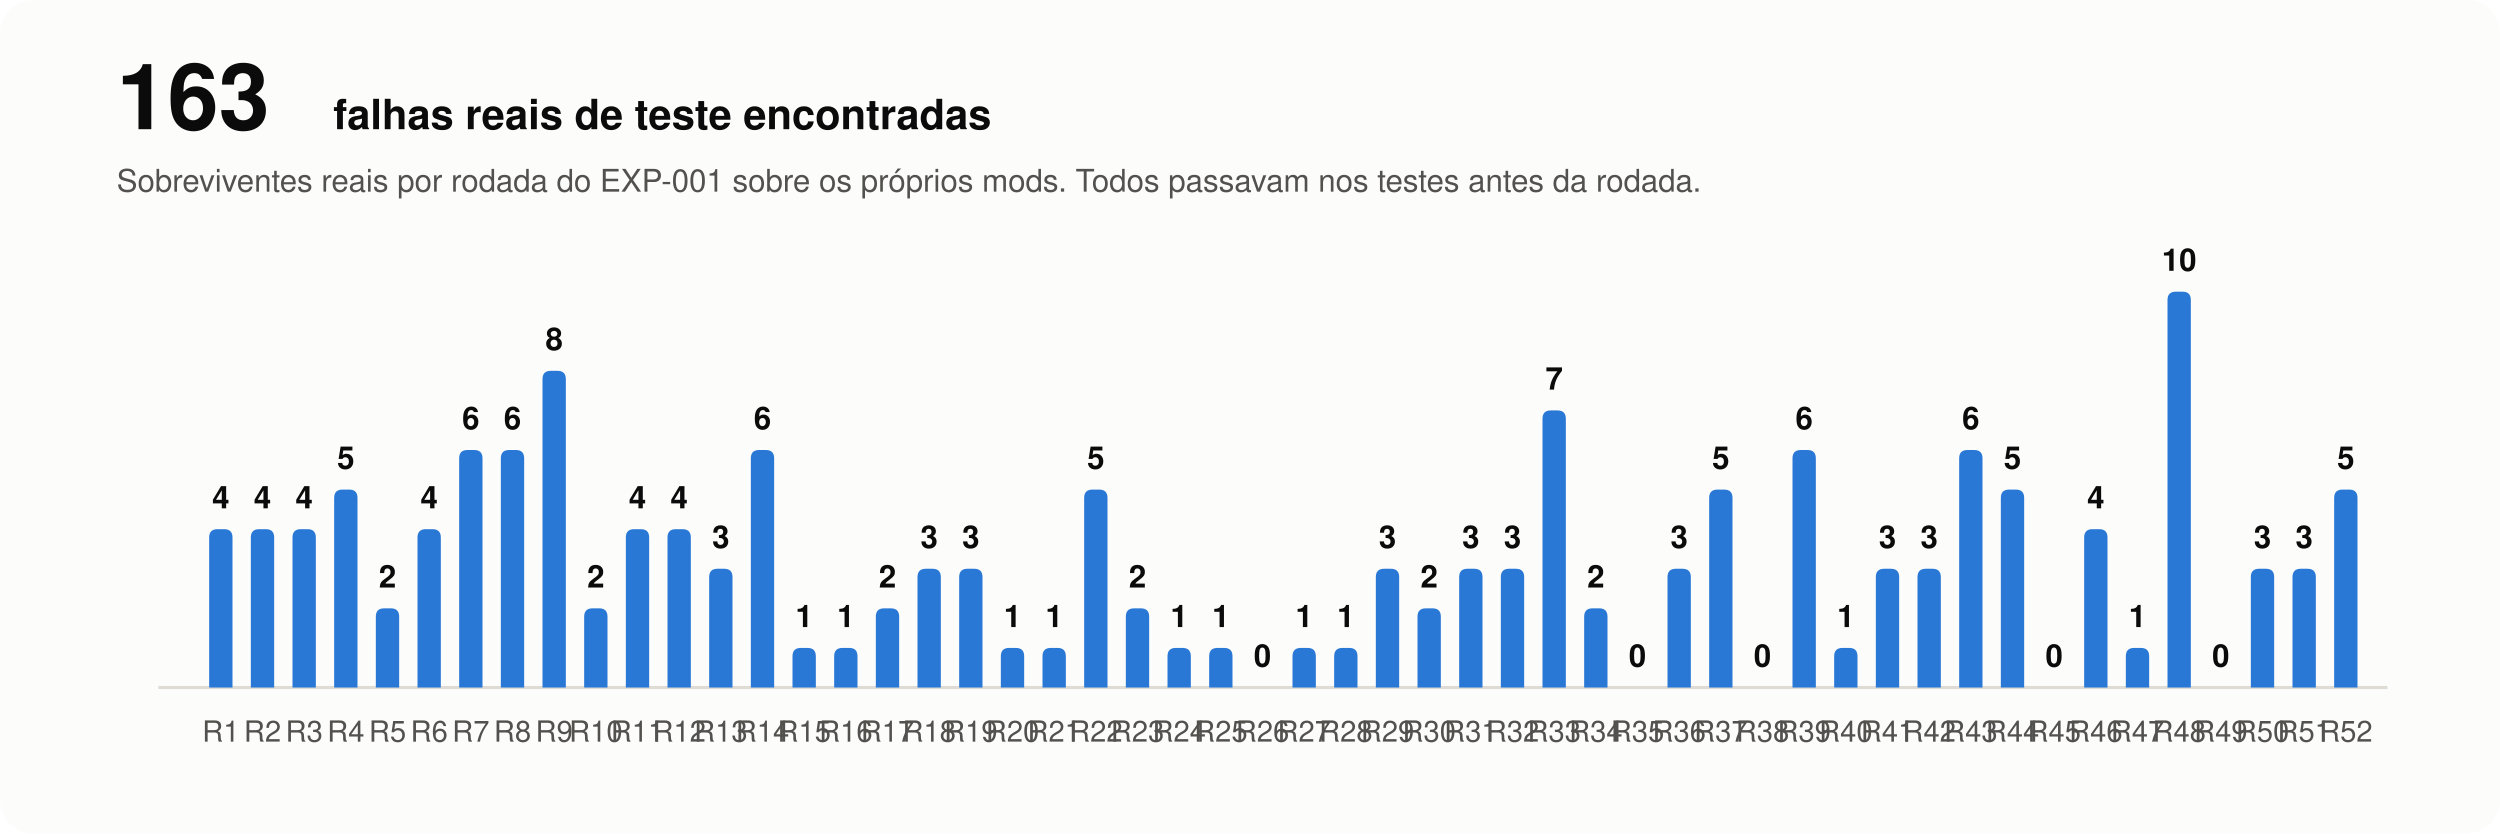
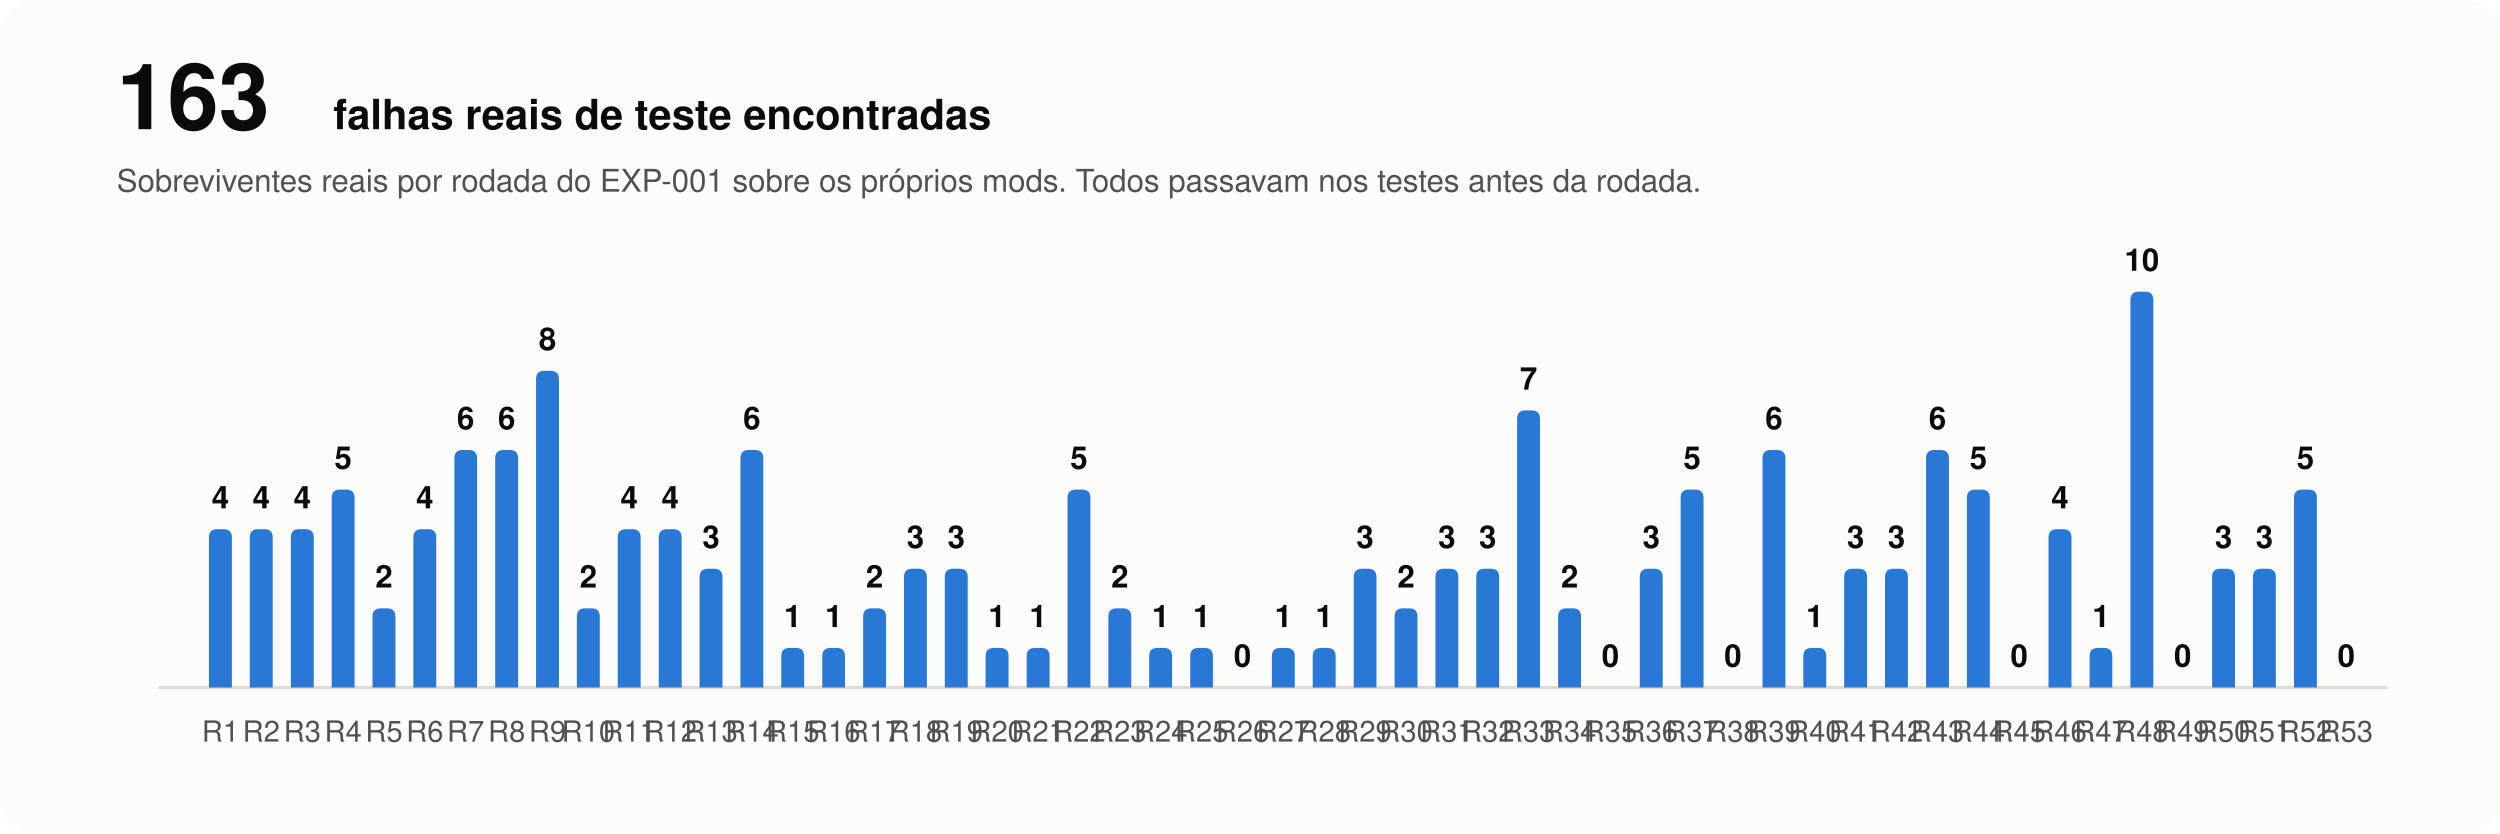
- <svg xmlns="http://www.w3.org/2000/svg" viewBox="0 0 1200 400" width="1200" height="400" role="img" aria-label="163 falhas reais de teste encontradas em 52 rodadas" font-family="ui-sans-serif, -apple-system, 'Segoe UI', Helvetica, Arial, sans-serif">
+ <svg xmlns="http://www.w3.org/2000/svg" viewBox="0 0 1200 400" width="1200" height="400" role="img" aria-label="163 falhas reais de teste encontradas em 53 rodadas" font-family="ui-sans-serif, -apple-system, 'Segoe UI', Helvetica, Arial, sans-serif">
  <style>
  .sup { fill: #fcfcfb; } .sup2 { fill: #f3f2ef; } .borda { stroke: #dedcd5; }
  .t1 { fill: #0b0b0b; } .t2 { fill: #52514e; } .t3 { fill: #8a887f; }
  .ac { fill: #2a78d6; } .acs { stroke: #2a78d6; } .acf { fill: #e8f1fb; }
  .ok { fill: #0f7a3d; } .okf { fill: #e3f3e8; }
  @media (prefers-color-scheme: dark) {
    .sup { fill: #1a1a19; } .sup2 { fill: #232322; } .borda { stroke: #3a3936; }
    .t1 { fill: #f0efec; } .t2 { fill: #c3c2b7; } .t3 { fill: #8f8d84; }
    .ac { fill: #3987e5; } .acs { stroke: #3987e5; } .acf { fill: #1d2c40; }
    .ok { fill: #4cc27a; } .okf { fill: #16301f; }
  }
  @media (prefers-reduced-motion: reduce) { * { animation: none !important; } }

  .barra { transform-box: fill-box; transform-origin: bottom; animation: cresce 1.1s cubic-bezier(.2,.8,.2,1); }
  @keyframes cresce { from { transform: scaleY(0); } to { transform: scaleY(1); } }
</style>
  <rect width="1200" height="400" rx="16" class="sup" />
  <text x="56" y="62" font-size="44" font-weight="800" class="t1">163</text>
  <text x="160" y="62" font-size="20" font-weight="700" class="t1">falhas reais de teste encontradas</text>
  <text x="56" y="92" font-size="15" class="t2">Sobreviventes reais por rodada do EXP-001 sobre os próprios mods. Todos passavam nos testes antes da rodada.</text>
  <line x1="76" y1="330" x2="1146" y2="330" class="borda" stroke-width="1.5" />
  <g class="barra">
-     <path d="M100.4,330 L100.4,258.0 Q100.4,254.0 104.4,254.0 L107.6,254.0 Q111.6,254.0 111.6,258.0 L111.6,330 Z" class="ac" />
-   </g>
-   <text x="106.0" y="244.0" font-size="15" font-weight="700" class="t1" text-anchor="middle">4</text>
-   <text x="106.0" y="356" font-size="14" class="t2" text-anchor="middle">R1</text>
-   <g class="barra">
-     <path d="M120.4,330 L120.4,258.0 Q120.4,254.0 124.4,254.0 L127.6,254.0 Q131.6,254.0 131.6,258.0 L131.6,330 Z" class="ac" />
-   </g>
-   <text x="126.0" y="244.0" font-size="15" font-weight="700" class="t1" text-anchor="middle">4</text>
-   <text x="126.0" y="356" font-size="14" class="t2" text-anchor="middle">R2</text>
-   <g class="barra">
-     <path d="M140.4,330 L140.4,258.0 Q140.4,254.0 144.4,254.0 L147.6,254.0 Q151.6,254.0 151.6,258.0 L151.6,330 Z" class="ac" />
-   </g>
-   <text x="146.0" y="244.0" font-size="15" font-weight="700" class="t1" text-anchor="middle">4</text>
-   <text x="146.0" y="356" font-size="14" class="t2" text-anchor="middle">R3</text>
-   <g class="barra">
-     <path d="M160.4,330 L160.4,239.0 Q160.4,235.0 164.4,235.0 L167.6,235.0 Q171.6,235.0 171.6,239.0 L171.6,330 Z" class="ac" />
-   </g>
-   <text x="166.0" y="225.0" font-size="15" font-weight="700" class="t1" text-anchor="middle">5</text>
-   <text x="166.0" y="356" font-size="14" class="t2" text-anchor="middle">R4</text>
-   <g class="barra">
-     <path d="M180.4,330 L180.4,296.0 Q180.4,292.0 184.4,292.0 L187.6,292.0 Q191.6,292.0 191.6,296.0 L191.6,330 Z" class="ac" />
-   </g>
-   <text x="186.0" y="282.0" font-size="15" font-weight="700" class="t1" text-anchor="middle">2</text>
-   <text x="186.0" y="356" font-size="14" class="t2" text-anchor="middle">R5</text>
-   <g class="barra">
-     <path d="M200.4,330 L200.4,258.0 Q200.4,254.0 204.4,254.0 L207.6,254.0 Q211.6,254.0 211.6,258.0 L211.6,330 Z" class="ac" />
-   </g>
-   <text x="206.0" y="244.0" font-size="15" font-weight="700" class="t1" text-anchor="middle">4</text>
-   <text x="206.0" y="356" font-size="14" class="t2" text-anchor="middle">R6</text>
-   <g class="barra">
-     <path d="M220.4,330 L220.4,220.0 Q220.4,216.0 224.4,216.0 L227.6,216.0 Q231.6,216.0 231.6,220.0 L231.6,330 Z" class="ac" />
-   </g>
-   <text x="226.0" y="206.0" font-size="15" font-weight="700" class="t1" text-anchor="middle">6</text>
-   <text x="226.0" y="356" font-size="14" class="t2" text-anchor="middle">R7</text>
-   <g class="barra">
-     <path d="M240.4,330 L240.4,220.0 Q240.4,216.0 244.4,216.0 L247.6,216.0 Q251.6,216.0 251.6,220.0 L251.6,330 Z" class="ac" />
-   </g>
-   <text x="246.0" y="206.0" font-size="15" font-weight="700" class="t1" text-anchor="middle">6</text>
-   <text x="246.0" y="356" font-size="14" class="t2" text-anchor="middle">R8</text>
-   <g class="barra">
-     <path d="M260.4,330 L260.4,182.0 Q260.4,178.0 264.4,178.0 L267.6,178.0 Q271.6,178.0 271.6,182.0 L271.6,330 Z" class="ac" />
-   </g>
-   <text x="266.0" y="168.0" font-size="15" font-weight="700" class="t1" text-anchor="middle">8</text>
-   <text x="266.0" y="356" font-size="14" class="t2" text-anchor="middle">R9</text>
-   <g class="barra">
-     <path d="M280.4,330 L280.4,296.0 Q280.4,292.0 284.4,292.0 L287.6,292.0 Q291.6,292.0 291.6,296.0 L291.6,330 Z" class="ac" />
-   </g>
-   <text x="286.0" y="282.0" font-size="15" font-weight="700" class="t1" text-anchor="middle">2</text>
-   <text x="286.0" y="356" font-size="14" class="t2" text-anchor="middle">R10</text>
-   <g class="barra">
-     <path d="M300.4,330 L300.4,258.0 Q300.4,254.0 304.4,254.0 L307.6,254.0 Q311.6,254.0 311.6,258.0 L311.6,330 Z" class="ac" />
-   </g>
-   <text x="306.0" y="244.0" font-size="15" font-weight="700" class="t1" text-anchor="middle">4</text>
-   <text x="306.0" y="356" font-size="14" class="t2" text-anchor="middle">R11</text>
-   <g class="barra">
-     <path d="M320.4,330 L320.4,258.0 Q320.4,254.0 324.4,254.0 L327.6,254.0 Q331.6,254.0 331.6,258.0 L331.6,330 Z" class="ac" />
-   </g>
-   <text x="326.0" y="244.0" font-size="15" font-weight="700" class="t1" text-anchor="middle">4</text>
-   <text x="326.0" y="356" font-size="14" class="t2" text-anchor="middle">R12</text>
-   <g class="barra">
-     <path d="M340.4,330 L340.4,277.0 Q340.4,273.0 344.4,273.0 L347.6,273.0 Q351.6,273.0 351.6,277.0 L351.6,330 Z" class="ac" />
-   </g>
-   <text x="346.0" y="263.0" font-size="15" font-weight="700" class="t1" text-anchor="middle">3</text>
-   <text x="346.0" y="356" font-size="14" class="t2" text-anchor="middle">R13</text>
-   <g class="barra">
-     <path d="M360.4,330 L360.4,220.0 Q360.4,216.0 364.4,216.0 L367.6,216.0 Q371.6,216.0 371.6,220.0 L371.6,330 Z" class="ac" />
-   </g>
-   <text x="366.0" y="206.0" font-size="15" font-weight="700" class="t1" text-anchor="middle">6</text>
-   <text x="366.0" y="356" font-size="14" class="t2" text-anchor="middle">R14</text>
-   <g class="barra">
-     <path d="M380.4,330 L380.4,315.0 Q380.4,311.0 384.4,311.0 L387.6,311.0 Q391.6,311.0 391.6,315.0 L391.6,330 Z" class="ac" />
-   </g>
-   <text x="386.0" y="301.0" font-size="15" font-weight="700" class="t1" text-anchor="middle">1</text>
-   <text x="386.0" y="356" font-size="14" class="t2" text-anchor="middle">R15</text>
-   <g class="barra">
-     <path d="M400.4,330 L400.4,315.0 Q400.4,311.0 404.4,311.0 L407.6,311.0 Q411.6,311.0 411.6,315.0 L411.6,330 Z" class="ac" />
-   </g>
-   <text x="406.0" y="301.0" font-size="15" font-weight="700" class="t1" text-anchor="middle">1</text>
-   <text x="406.0" y="356" font-size="14" class="t2" text-anchor="middle">R16</text>
-   <g class="barra">
-     <path d="M420.4,330 L420.4,296.0 Q420.4,292.0 424.4,292.0 L427.6,292.0 Q431.6,292.0 431.6,296.0 L431.6,330 Z" class="ac" />
-   </g>
-   <text x="426.0" y="282.0" font-size="15" font-weight="700" class="t1" text-anchor="middle">2</text>
-   <text x="426.0" y="356" font-size="14" class="t2" text-anchor="middle">R17</text>
-   <g class="barra">
-     <path d="M440.4,330 L440.4,277.0 Q440.4,273.0 444.4,273.0 L447.6,273.0 Q451.6,273.0 451.6,277.0 L451.6,330 Z" class="ac" />
-   </g>
-   <text x="446.0" y="263.0" font-size="15" font-weight="700" class="t1" text-anchor="middle">3</text>
-   <text x="446.0" y="356" font-size="14" class="t2" text-anchor="middle">R18</text>
-   <g class="barra">
-     <path d="M460.4,330 L460.4,277.0 Q460.4,273.0 464.4,273.0 L467.6,273.0 Q471.6,273.0 471.6,277.0 L471.6,330 Z" class="ac" />
-   </g>
-   <text x="466.0" y="263.0" font-size="15" font-weight="700" class="t1" text-anchor="middle">3</text>
-   <text x="466.0" y="356" font-size="14" class="t2" text-anchor="middle">R19</text>
-   <g class="barra">
-     <path d="M480.4,330 L480.4,315.0 Q480.4,311.0 484.4,311.0 L487.6,311.0 Q491.6,311.0 491.6,315.0 L491.6,330 Z" class="ac" />
-   </g>
-   <text x="486.0" y="301.0" font-size="15" font-weight="700" class="t1" text-anchor="middle">1</text>
-   <text x="486.0" y="356" font-size="14" class="t2" text-anchor="middle">R20</text>
-   <g class="barra">
-     <path d="M500.4,330 L500.4,315.0 Q500.4,311.0 504.4,311.0 L507.6,311.0 Q511.6,311.0 511.6,315.0 L511.6,330 Z" class="ac" />
-   </g>
-   <text x="506.0" y="301.0" font-size="15" font-weight="700" class="t1" text-anchor="middle">1</text>
-   <text x="506.0" y="356" font-size="14" class="t2" text-anchor="middle">R21</text>
-   <g class="barra">
-     <path d="M520.4,330 L520.4,239.0 Q520.4,235.0 524.4,235.0 L527.6,235.0 Q531.6,235.0 531.6,239.0 L531.6,330 Z" class="ac" />
-   </g>
-   <text x="526.0" y="225.0" font-size="15" font-weight="700" class="t1" text-anchor="middle">5</text>
-   <text x="526.0" y="356" font-size="14" class="t2" text-anchor="middle">R22</text>
-   <g class="barra">
-     <path d="M540.4,330 L540.4,296.0 Q540.4,292.0 544.4,292.0 L547.6,292.0 Q551.6,292.0 551.6,296.0 L551.6,330 Z" class="ac" />
-   </g>
-   <text x="546.0" y="282.0" font-size="15" font-weight="700" class="t1" text-anchor="middle">2</text>
-   <text x="546.0" y="356" font-size="14" class="t2" text-anchor="middle">R23</text>
-   <g class="barra">
-     <path d="M560.4,330 L560.4,315.0 Q560.4,311.0 564.4,311.0 L567.6,311.0 Q571.6,311.0 571.6,315.0 L571.6,330 Z" class="ac" />
-   </g>
-   <text x="566.0" y="301.0" font-size="15" font-weight="700" class="t1" text-anchor="middle">1</text>
-   <text x="566.0" y="356" font-size="14" class="t2" text-anchor="middle">R24</text>
-   <g class="barra">
-     <path d="M580.4,330 L580.4,315.0 Q580.4,311.0 584.4,311.0 L587.6,311.0 Q591.6,311.0 591.6,315.0 L591.6,330 Z" class="ac" />
-   </g>
-   <text x="586.0" y="301.0" font-size="15" font-weight="700" class="t1" text-anchor="middle">1</text>
-   <text x="586.0" y="356" font-size="14" class="t2" text-anchor="middle">R25</text>
-   <g class="barra">
-     <path d="M600.4,330 L600.4,330.0 Q600.4,330.0 600.4,330.0 L611.6,330.0 Q611.6,330.0 611.6,330.0 L611.6,330 Z" class="ac" />
-   </g>
-   <text x="606.0" y="320.0" font-size="15" font-weight="700" class="t1" text-anchor="middle">0</text>
-   <text x="606.0" y="356" font-size="14" class="t2" text-anchor="middle">R26</text>
-   <g class="barra">
-     <path d="M620.4,330 L620.4,315.0 Q620.4,311.0 624.4,311.0 L627.6,311.0 Q631.6,311.0 631.6,315.0 L631.6,330 Z" class="ac" />
-   </g>
-   <text x="626.0" y="301.0" font-size="15" font-weight="700" class="t1" text-anchor="middle">1</text>
-   <text x="626.0" y="356" font-size="14" class="t2" text-anchor="middle">R27</text>
-   <g class="barra">
-     <path d="M640.4,330 L640.4,315.0 Q640.4,311.0 644.4,311.0 L647.6,311.0 Q651.6,311.0 651.6,315.0 L651.6,330 Z" class="ac" />
-   </g>
-   <text x="646.0" y="301.0" font-size="15" font-weight="700" class="t1" text-anchor="middle">1</text>
-   <text x="646.0" y="356" font-size="14" class="t2" text-anchor="middle">R28</text>
-   <g class="barra">
-     <path d="M660.4,330 L660.4,277.0 Q660.4,273.0 664.4,273.0 L667.6,273.0 Q671.6,273.0 671.6,277.0 L671.6,330 Z" class="ac" />
-   </g>
-   <text x="666.0" y="263.0" font-size="15" font-weight="700" class="t1" text-anchor="middle">3</text>
-   <text x="666.0" y="356" font-size="14" class="t2" text-anchor="middle">R29</text>
-   <g class="barra">
-     <path d="M680.4,330 L680.4,296.0 Q680.4,292.0 684.4,292.0 L687.6,292.0 Q691.6,292.0 691.6,296.0 L691.6,330 Z" class="ac" />
-   </g>
-   <text x="686.0" y="282.0" font-size="15" font-weight="700" class="t1" text-anchor="middle">2</text>
-   <text x="686.0" y="356" font-size="14" class="t2" text-anchor="middle">R30</text>
-   <g class="barra">
-     <path d="M700.4,330 L700.4,277.0 Q700.4,273.0 704.4,273.0 L707.6,273.0 Q711.6,273.0 711.6,277.0 L711.6,330 Z" class="ac" />
-   </g>
-   <text x="706.0" y="263.0" font-size="15" font-weight="700" class="t1" text-anchor="middle">3</text>
-   <text x="706.0" y="356" font-size="14" class="t2" text-anchor="middle">R31</text>
-   <g class="barra">
-     <path d="M720.4,330 L720.4,277.0 Q720.4,273.0 724.4,273.0 L727.6,273.0 Q731.6,273.0 731.6,277.0 L731.6,330 Z" class="ac" />
-   </g>
-   <text x="726.0" y="263.0" font-size="15" font-weight="700" class="t1" text-anchor="middle">3</text>
-   <text x="726.0" y="356" font-size="14" class="t2" text-anchor="middle">R32</text>
-   <g class="barra">
-     <path d="M740.4,330 L740.4,201.0 Q740.4,197.0 744.4,197.0 L747.6,197.0 Q751.6,197.0 751.6,201.0 L751.6,330 Z" class="ac" />
-   </g>
-   <text x="746.0" y="187.0" font-size="15" font-weight="700" class="t1" text-anchor="middle">7</text>
-   <text x="746.0" y="356" font-size="14" class="t2" text-anchor="middle">R33</text>
-   <g class="barra">
-     <path d="M760.4,330 L760.4,296.0 Q760.4,292.0 764.4,292.0 L767.6,292.0 Q771.6,292.0 771.6,296.0 L771.6,330 Z" class="ac" />
-   </g>
-   <text x="766.0" y="282.0" font-size="15" font-weight="700" class="t1" text-anchor="middle">2</text>
-   <text x="766.0" y="356" font-size="14" class="t2" text-anchor="middle">R34</text>
-   <g class="barra">
-     <path d="M780.4,330 L780.4,330.0 Q780.4,330.0 780.4,330.0 L791.6,330.0 Q791.6,330.0 791.6,330.0 L791.6,330 Z" class="ac" />
-   </g>
-   <text x="786.0" y="320.0" font-size="15" font-weight="700" class="t1" text-anchor="middle">0</text>
-   <text x="786.0" y="356" font-size="14" class="t2" text-anchor="middle">R35</text>
-   <g class="barra">
-     <path d="M800.4,330 L800.4,277.0 Q800.4,273.0 804.4,273.0 L807.6,273.0 Q811.6,273.0 811.6,277.0 L811.6,330 Z" class="ac" />
-   </g>
-   <text x="806.0" y="263.0" font-size="15" font-weight="700" class="t1" text-anchor="middle">3</text>
-   <text x="806.0" y="356" font-size="14" class="t2" text-anchor="middle">R36</text>
-   <g class="barra">
-     <path d="M820.4,330 L820.4,239.0 Q820.4,235.0 824.4,235.0 L827.6,235.0 Q831.6,235.0 831.6,239.0 L831.6,330 Z" class="ac" />
-   </g>
-   <text x="826.0" y="225.0" font-size="15" font-weight="700" class="t1" text-anchor="middle">5</text>
-   <text x="826.0" y="356" font-size="14" class="t2" text-anchor="middle">R37</text>
-   <g class="barra">
-     <path d="M840.4,330 L840.4,330.0 Q840.4,330.0 840.4,330.0 L851.6,330.0 Q851.6,330.0 851.6,330.0 L851.6,330 Z" class="ac" />
-   </g>
-   <text x="846.0" y="320.0" font-size="15" font-weight="700" class="t1" text-anchor="middle">0</text>
-   <text x="846.0" y="356" font-size="14" class="t2" text-anchor="middle">R38</text>
-   <g class="barra">
-     <path d="M860.4,330 L860.4,220.0 Q860.4,216.0 864.4,216.0 L867.6,216.0 Q871.6,216.0 871.6,220.0 L871.6,330 Z" class="ac" />
-   </g>
-   <text x="866.0" y="206.0" font-size="15" font-weight="700" class="t1" text-anchor="middle">6</text>
-   <text x="866.0" y="356" font-size="14" class="t2" text-anchor="middle">R39</text>
-   <g class="barra">
-     <path d="M880.4,330 L880.4,315.0 Q880.4,311.0 884.4,311.0 L887.6,311.0 Q891.6,311.0 891.6,315.0 L891.6,330 Z" class="ac" />
-   </g>
-   <text x="886.0" y="301.0" font-size="15" font-weight="700" class="t1" text-anchor="middle">1</text>
-   <text x="886.0" y="356" font-size="14" class="t2" text-anchor="middle">R40</text>
-   <g class="barra">
-     <path d="M900.4,330 L900.4,277.0 Q900.4,273.0 904.4,273.0 L907.6,273.0 Q911.6,273.0 911.6,277.0 L911.6,330 Z" class="ac" />
-   </g>
-   <text x="906.0" y="263.0" font-size="15" font-weight="700" class="t1" text-anchor="middle">3</text>
-   <text x="906.0" y="356" font-size="14" class="t2" text-anchor="middle">R41</text>
-   <g class="barra">
-     <path d="M920.4,330 L920.4,277.0 Q920.4,273.0 924.4,273.0 L927.6,273.0 Q931.6,273.0 931.6,277.0 L931.6,330 Z" class="ac" />
-   </g>
-   <text x="926.0" y="263.0" font-size="15" font-weight="700" class="t1" text-anchor="middle">3</text>
-   <text x="926.0" y="356" font-size="14" class="t2" text-anchor="middle">R42</text>
-   <g class="barra">
-     <path d="M940.4,330 L940.4,220.0 Q940.4,216.0 944.4,216.0 L947.6,216.0 Q951.6,216.0 951.6,220.0 L951.6,330 Z" class="ac" />
-   </g>
-   <text x="946.0" y="206.0" font-size="15" font-weight="700" class="t1" text-anchor="middle">6</text>
-   <text x="946.0" y="356" font-size="14" class="t2" text-anchor="middle">R43</text>
-   <g class="barra">
-     <path d="M960.4,330 L960.4,239.0 Q960.4,235.0 964.4,235.0 L967.6,235.0 Q971.6,235.0 971.6,239.0 L971.6,330 Z" class="ac" />
-   </g>
-   <text x="966.0" y="225.0" font-size="15" font-weight="700" class="t1" text-anchor="middle">5</text>
-   <text x="966.0" y="356" font-size="14" class="t2" text-anchor="middle">R44</text>
-   <g class="barra">
-     <path d="M980.4,330 L980.4,330.0 Q980.4,330.0 980.4,330.0 L991.6,330.0 Q991.6,330.0 991.6,330.0 L991.6,330 Z" class="ac" />
-   </g>
-   <text x="986.0" y="320.0" font-size="15" font-weight="700" class="t1" text-anchor="middle">0</text>
-   <text x="986.0" y="356" font-size="14" class="t2" text-anchor="middle">R45</text>
-   <g class="barra">
-     <path d="M1000.4,330 L1000.4,258.0 Q1000.4,254.0 1004.4,254.0 L1007.6,254.0 Q1011.6,254.0 1011.6,258.0 L1011.6,330 Z" class="ac" />
-   </g>
-   <text x="1006.0" y="244.0" font-size="15" font-weight="700" class="t1" text-anchor="middle">4</text>
-   <text x="1006.0" y="356" font-size="14" class="t2" text-anchor="middle">R46</text>
-   <g class="barra">
-     <path d="M1020.4,330 L1020.4,315.0 Q1020.4,311.0 1024.4,311.0 L1027.6,311.0 Q1031.6,311.0 1031.6,315.0 L1031.6,330 Z" class="ac" />
-   </g>
-   <text x="1026.0" y="301.0" font-size="15" font-weight="700" class="t1" text-anchor="middle">1</text>
-   <text x="1026.0" y="356" font-size="14" class="t2" text-anchor="middle">R47</text>
-   <g class="barra">
-     <path d="M1040.4,330 L1040.4,144.0 Q1040.4,140.0 1044.4,140.0 L1047.6,140.0 Q1051.6,140.0 1051.6,144.0 L1051.6,330 Z" class="ac" />
-   </g>
-   <text x="1046.0" y="130.0" font-size="15" font-weight="700" class="t1" text-anchor="middle">10</text>
-   <text x="1046.0" y="356" font-size="14" class="t2" text-anchor="middle">R48</text>
-   <g class="barra">
-     <path d="M1060.4,330 L1060.4,330.0 Q1060.4,330.0 1060.4,330.0 L1071.6,330.0 Q1071.6,330.0 1071.6,330.0 L1071.6,330 Z" class="ac" />
-   </g>
-   <text x="1066.0" y="320.0" font-size="15" font-weight="700" class="t1" text-anchor="middle">0</text>
-   <text x="1066.0" y="356" font-size="14" class="t2" text-anchor="middle">R49</text>
-   <g class="barra">
-     <path d="M1080.4,330 L1080.4,277.0 Q1080.4,273.0 1084.4,273.0 L1087.6,273.0 Q1091.6,273.0 1091.6,277.0 L1091.6,330 Z" class="ac" />
-   </g>
-   <text x="1086.0" y="263.0" font-size="15" font-weight="700" class="t1" text-anchor="middle">3</text>
-   <text x="1086.0" y="356" font-size="14" class="t2" text-anchor="middle">R50</text>
-   <g class="barra">
-     <path d="M1100.4,330 L1100.4,277.0 Q1100.4,273.0 1104.4,273.0 L1107.6,273.0 Q1111.6,273.0 1111.6,277.0 L1111.6,330 Z" class="ac" />
-   </g>
-   <text x="1106.0" y="263.0" font-size="15" font-weight="700" class="t1" text-anchor="middle">3</text>
-   <text x="1106.0" y="356" font-size="14" class="t2" text-anchor="middle">R51</text>
-   <g class="barra">
-     <path d="M1120.4,330 L1120.4,239.0 Q1120.4,235.0 1124.4,235.0 L1127.6,235.0 Q1131.6,235.0 1131.6,239.0 L1131.6,330 Z" class="ac" />
-   </g>
-   <text x="1126.0" y="225.0" font-size="15" font-weight="700" class="t1" text-anchor="middle">5</text>
-   <text x="1126.0" y="356" font-size="14" class="t2" text-anchor="middle">R52</text>
+     <path d="M100.3,330 L100.3,258.0 Q100.3,254.0 104.3,254.0 L107.3,254.0 Q111.3,254.0 111.3,258.0 L111.3,330 Z" class="ac" />
+   </g>
+   <text x="105.8" y="244.0" font-size="15" font-weight="700" class="t1" text-anchor="middle">4</text>
+   <text x="105.8" y="356" font-size="14" class="t2" text-anchor="middle">R1</text>
+   <g class="barra">
+     <path d="M119.9,330 L119.9,258.0 Q119.9,254.0 123.9,254.0 L126.9,254.0 Q130.9,254.0 130.9,258.0 L130.9,330 Z" class="ac" />
+   </g>
+   <text x="125.4" y="244.0" font-size="15" font-weight="700" class="t1" text-anchor="middle">4</text>
+   <text x="125.4" y="356" font-size="14" class="t2" text-anchor="middle">R2</text>
+   <g class="barra">
+     <path d="M139.6,330 L139.6,258.0 Q139.6,254.0 143.6,254.0 L146.6,254.0 Q150.6,254.0 150.6,258.0 L150.6,330 Z" class="ac" />
+   </g>
+   <text x="145.1" y="244.0" font-size="15" font-weight="700" class="t1" text-anchor="middle">4</text>
+   <text x="145.1" y="356" font-size="14" class="t2" text-anchor="middle">R3</text>
+   <g class="barra">
+     <path d="M159.2,330 L159.2,239.0 Q159.2,235.0 163.2,235.0 L166.2,235.0 Q170.2,235.0 170.2,239.0 L170.2,330 Z" class="ac" />
+   </g>
+   <text x="164.7" y="225.0" font-size="15" font-weight="700" class="t1" text-anchor="middle">5</text>
+   <text x="164.7" y="356" font-size="14" class="t2" text-anchor="middle">R4</text>
+   <g class="barra">
+     <path d="M178.8,330 L178.8,296.0 Q178.8,292.0 182.8,292.0 L185.8,292.0 Q189.8,292.0 189.8,296.0 L189.8,330 Z" class="ac" />
+   </g>
+   <text x="184.3" y="282.0" font-size="15" font-weight="700" class="t1" text-anchor="middle">2</text>
+   <text x="184.3" y="356" font-size="14" class="t2" text-anchor="middle">R5</text>
+   <g class="barra">
+     <path d="M198.4,330 L198.4,258.0 Q198.4,254.0 202.4,254.0 L205.4,254.0 Q209.4,254.0 209.4,258.0 L209.4,330 Z" class="ac" />
+   </g>
+   <text x="203.9" y="244.0" font-size="15" font-weight="700" class="t1" text-anchor="middle">4</text>
+   <text x="203.9" y="356" font-size="14" class="t2" text-anchor="middle">R6</text>
+   <g class="barra">
+     <path d="M218.1,330 L218.1,220.0 Q218.1,216.0 222.1,216.0 L225.0,216.0 Q229.0,216.0 229.0,220.0 L229.0,330 Z" class="ac" />
+   </g>
+   <text x="223.5" y="206.0" font-size="15" font-weight="700" class="t1" text-anchor="middle">6</text>
+   <text x="223.5" y="356" font-size="14" class="t2" text-anchor="middle">R7</text>
+   <g class="barra">
+     <path d="M237.7,330 L237.7,220.0 Q237.7,216.0 241.7,216.0 L244.7,216.0 Q248.7,216.0 248.7,220.0 L248.7,330 Z" class="ac" />
+   </g>
+   <text x="243.2" y="206.0" font-size="15" font-weight="700" class="t1" text-anchor="middle">6</text>
+   <text x="243.2" y="356" font-size="14" class="t2" text-anchor="middle">R8</text>
+   <g class="barra">
+     <path d="M257.3,330 L257.3,182.0 Q257.3,178.0 261.3,178.0 L264.3,178.0 Q268.3,178.0 268.3,182.0 L268.3,330 Z" class="ac" />
+   </g>
+   <text x="262.8" y="168.0" font-size="15" font-weight="700" class="t1" text-anchor="middle">8</text>
+   <text x="262.8" y="356" font-size="14" class="t2" text-anchor="middle">R9</text>
+   <g class="barra">
+     <path d="M276.9,330 L276.9,296.0 Q276.9,292.0 280.9,292.0 L283.9,292.0 Q287.9,292.0 287.9,296.0 L287.9,330 Z" class="ac" />
+   </g>
+   <text x="282.4" y="282.0" font-size="15" font-weight="700" class="t1" text-anchor="middle">2</text>
+   <text x="282.4" y="356" font-size="14" class="t2" text-anchor="middle">R10</text>
+   <g class="barra">
+     <path d="M296.5,330 L296.5,258.0 Q296.5,254.0 300.5,254.0 L303.5,254.0 Q307.5,254.0 307.5,258.0 L307.5,330 Z" class="ac" />
+   </g>
+   <text x="302.0" y="244.0" font-size="15" font-weight="700" class="t1" text-anchor="middle">4</text>
+   <text x="302.0" y="356" font-size="14" class="t2" text-anchor="middle">R11</text>
+   <g class="barra">
+     <path d="M316.2,330 L316.2,258.0 Q316.2,254.0 320.2,254.0 L323.2,254.0 Q327.2,254.0 327.2,258.0 L327.2,330 Z" class="ac" />
+   </g>
+   <text x="321.7" y="244.0" font-size="15" font-weight="700" class="t1" text-anchor="middle">4</text>
+   <text x="321.7" y="356" font-size="14" class="t2" text-anchor="middle">R12</text>
+   <g class="barra">
+     <path d="M335.8,330 L335.8,277.0 Q335.8,273.0 339.8,273.0 L342.8,273.0 Q346.8,273.0 346.8,277.0 L346.8,330 Z" class="ac" />
+   </g>
+   <text x="341.3" y="263.0" font-size="15" font-weight="700" class="t1" text-anchor="middle">3</text>
+   <text x="341.3" y="356" font-size="14" class="t2" text-anchor="middle">R13</text>
+   <g class="barra">
+     <path d="M355.4,330 L355.4,220.0 Q355.4,216.0 359.4,216.0 L362.4,216.0 Q366.4,216.0 366.4,220.0 L366.4,330 Z" class="ac" />
+   </g>
+   <text x="360.9" y="206.0" font-size="15" font-weight="700" class="t1" text-anchor="middle">6</text>
+   <text x="360.9" y="356" font-size="14" class="t2" text-anchor="middle">R14</text>
+   <g class="barra">
+     <path d="M375.0,330 L375.0,315.0 Q375.0,311.0 379.0,311.0 L382.0,311.0 Q386.0,311.0 386.0,315.0 L386.0,330 Z" class="ac" />
+   </g>
+   <text x="380.5" y="301.0" font-size="15" font-weight="700" class="t1" text-anchor="middle">1</text>
+   <text x="380.5" y="356" font-size="14" class="t2" text-anchor="middle">R15</text>
+   <g class="barra">
+     <path d="M394.7,330 L394.7,315.0 Q394.7,311.0 398.7,311.0 L401.6,311.0 Q405.6,311.0 405.6,315.0 L405.6,330 Z" class="ac" />
+   </g>
+   <text x="400.2" y="301.0" font-size="15" font-weight="700" class="t1" text-anchor="middle">1</text>
+   <text x="400.2" y="356" font-size="14" class="t2" text-anchor="middle">R16</text>
+   <g class="barra">
+     <path d="M414.3,330 L414.3,296.0 Q414.3,292.0 418.3,292.0 L421.3,292.0 Q425.3,292.0 425.3,296.0 L425.3,330 Z" class="ac" />
+   </g>
+   <text x="419.8" y="282.0" font-size="15" font-weight="700" class="t1" text-anchor="middle">2</text>
+   <text x="419.8" y="356" font-size="14" class="t2" text-anchor="middle">R17</text>
+   <g class="barra">
+     <path d="M433.9,330 L433.9,277.0 Q433.9,273.0 437.9,273.0 L440.9,273.0 Q444.9,273.0 444.9,277.0 L444.9,330 Z" class="ac" />
+   </g>
+   <text x="439.4" y="263.0" font-size="15" font-weight="700" class="t1" text-anchor="middle">3</text>
+   <text x="439.4" y="356" font-size="14" class="t2" text-anchor="middle">R18</text>
+   <g class="barra">
+     <path d="M453.5,330 L453.5,277.0 Q453.5,273.0 457.5,273.0 L460.5,273.0 Q464.5,273.0 464.5,277.0 L464.5,330 Z" class="ac" />
+   </g>
+   <text x="459.0" y="263.0" font-size="15" font-weight="700" class="t1" text-anchor="middle">3</text>
+   <text x="459.0" y="356" font-size="14" class="t2" text-anchor="middle">R19</text>
+   <g class="barra">
+     <path d="M473.1,330 L473.1,315.0 Q473.1,311.0 477.1,311.0 L480.1,311.0 Q484.1,311.0 484.1,315.0 L484.1,330 Z" class="ac" />
+   </g>
+   <text x="478.6" y="301.0" font-size="15" font-weight="700" class="t1" text-anchor="middle">1</text>
+   <text x="478.6" y="356" font-size="14" class="t2" text-anchor="middle">R20</text>
+   <g class="barra">
+     <path d="M492.8,330 L492.8,315.0 Q492.8,311.0 496.8,311.0 L499.8,311.0 Q503.8,311.0 503.8,315.0 L503.8,330 Z" class="ac" />
+   </g>
+   <text x="498.3" y="301.0" font-size="15" font-weight="700" class="t1" text-anchor="middle">1</text>
+   <text x="498.3" y="356" font-size="14" class="t2" text-anchor="middle">R21</text>
+   <g class="barra">
+     <path d="M512.4,330 L512.4,239.0 Q512.4,235.0 516.4,235.0 L519.4,235.0 Q523.4,235.0 523.4,239.0 L523.4,330 Z" class="ac" />
+   </g>
+   <text x="517.9" y="225.0" font-size="15" font-weight="700" class="t1" text-anchor="middle">5</text>
+   <text x="517.9" y="356" font-size="14" class="t2" text-anchor="middle">R22</text>
+   <g class="barra">
+     <path d="M532.0,330 L532.0,296.0 Q532.0,292.0 536.0,292.0 L539.0,292.0 Q543.0,292.0 543.0,296.0 L543.0,330 Z" class="ac" />
+   </g>
+   <text x="537.5" y="282.0" font-size="15" font-weight="700" class="t1" text-anchor="middle">2</text>
+   <text x="537.5" y="356" font-size="14" class="t2" text-anchor="middle">R23</text>
+   <g class="barra">
+     <path d="M551.6,330 L551.6,315.0 Q551.6,311.0 555.6,311.0 L558.6,311.0 Q562.6,311.0 562.6,315.0 L562.6,330 Z" class="ac" />
+   </g>
+   <text x="557.1" y="301.0" font-size="15" font-weight="700" class="t1" text-anchor="middle">1</text>
+   <text x="557.1" y="356" font-size="14" class="t2" text-anchor="middle">R24</text>
+   <g class="barra">
+     <path d="M571.3,330 L571.3,315.0 Q571.3,311.0 575.3,311.0 L578.2,311.0 Q582.2,311.0 582.2,315.0 L582.2,330 Z" class="ac" />
+   </g>
+   <text x="576.8" y="301.0" font-size="15" font-weight="700" class="t1" text-anchor="middle">1</text>
+   <text x="576.8" y="356" font-size="14" class="t2" text-anchor="middle">R25</text>
+   <g class="barra">
+     <path d="M590.9,330 L590.9,330.0 Q590.9,330.0 590.9,330.0 L601.9,330.0 Q601.9,330.0 601.9,330.0 L601.9,330 Z" class="ac" />
+   </g>
+   <text x="596.4" y="320.0" font-size="15" font-weight="700" class="t1" text-anchor="middle">0</text>
+   <text x="596.4" y="356" font-size="14" class="t2" text-anchor="middle">R26</text>
+   <g class="barra">
+     <path d="M610.5,330 L610.5,315.0 Q610.5,311.0 614.5,311.0 L617.5,311.0 Q621.5,311.0 621.5,315.0 L621.5,330 Z" class="ac" />
+   </g>
+   <text x="616.0" y="301.0" font-size="15" font-weight="700" class="t1" text-anchor="middle">1</text>
+   <text x="616.0" y="356" font-size="14" class="t2" text-anchor="middle">R27</text>
+   <g class="barra">
+     <path d="M630.1,330 L630.1,315.0 Q630.1,311.0 634.1,311.0 L637.1,311.0 Q641.1,311.0 641.1,315.0 L641.1,330 Z" class="ac" />
+   </g>
+   <text x="635.6" y="301.0" font-size="15" font-weight="700" class="t1" text-anchor="middle">1</text>
+   <text x="635.6" y="356" font-size="14" class="t2" text-anchor="middle">R28</text>
+   <g class="barra">
+     <path d="M649.8,330 L649.8,277.0 Q649.8,273.0 653.8,273.0 L656.7,273.0 Q660.7,273.0 660.7,277.0 L660.7,330 Z" class="ac" />
+   </g>
+   <text x="655.2" y="263.0" font-size="15" font-weight="700" class="t1" text-anchor="middle">3</text>
+   <text x="655.2" y="356" font-size="14" class="t2" text-anchor="middle">R29</text>
+   <g class="barra">
+     <path d="M669.4,330 L669.4,296.0 Q669.4,292.0 673.4,292.0 L676.4,292.0 Q680.4,292.0 680.4,296.0 L680.4,330 Z" class="ac" />
+   </g>
+   <text x="674.9" y="282.0" font-size="15" font-weight="700" class="t1" text-anchor="middle">2</text>
+   <text x="674.9" y="356" font-size="14" class="t2" text-anchor="middle">R30</text>
+   <g class="barra">
+     <path d="M689.0,330 L689.0,277.0 Q689.0,273.0 693.0,273.0 L696.0,273.0 Q700.0,273.0 700.0,277.0 L700.0,330 Z" class="ac" />
+   </g>
+   <text x="694.5" y="263.0" font-size="15" font-weight="700" class="t1" text-anchor="middle">3</text>
+   <text x="694.5" y="356" font-size="14" class="t2" text-anchor="middle">R31</text>
+   <g class="barra">
+     <path d="M708.6,330 L708.6,277.0 Q708.6,273.0 712.6,273.0 L715.6,273.0 Q719.6,273.0 719.6,277.0 L719.6,330 Z" class="ac" />
+   </g>
+   <text x="714.1" y="263.0" font-size="15" font-weight="700" class="t1" text-anchor="middle">3</text>
+   <text x="714.1" y="356" font-size="14" class="t2" text-anchor="middle">R32</text>
+   <g class="barra">
+     <path d="M728.2,330 L728.2,201.0 Q728.2,197.0 732.2,197.0 L735.2,197.0 Q739.2,197.0 739.2,201.0 L739.2,330 Z" class="ac" />
+   </g>
+   <text x="733.7" y="187.0" font-size="15" font-weight="700" class="t1" text-anchor="middle">7</text>
+   <text x="733.7" y="356" font-size="14" class="t2" text-anchor="middle">R33</text>
+   <g class="barra">
+     <path d="M747.9,330 L747.9,296.0 Q747.9,292.0 751.9,292.0 L754.9,292.0 Q758.9,292.0 758.9,296.0 L758.9,330 Z" class="ac" />
+   </g>
+   <text x="753.4" y="282.0" font-size="15" font-weight="700" class="t1" text-anchor="middle">2</text>
+   <text x="753.4" y="356" font-size="14" class="t2" text-anchor="middle">R34</text>
+   <g class="barra">
+     <path d="M767.5,330 L767.5,330.0 Q767.5,330.0 767.5,330.0 L778.5,330.0 Q778.5,330.0 778.5,330.0 L778.5,330 Z" class="ac" />
+   </g>
+   <text x="773.0" y="320.0" font-size="15" font-weight="700" class="t1" text-anchor="middle">0</text>
+   <text x="773.0" y="356" font-size="14" class="t2" text-anchor="middle">R35</text>
+   <g class="barra">
+     <path d="M787.1,330 L787.1,277.0 Q787.1,273.0 791.1,273.0 L794.1,273.0 Q798.1,273.0 798.1,277.0 L798.1,330 Z" class="ac" />
+   </g>
+   <text x="792.6" y="263.0" font-size="15" font-weight="700" class="t1" text-anchor="middle">3</text>
+   <text x="792.6" y="356" font-size="14" class="t2" text-anchor="middle">R36</text>
+   <g class="barra">
+     <path d="M806.7,330 L806.7,239.0 Q806.7,235.0 810.7,235.0 L813.7,235.0 Q817.7,235.0 817.7,239.0 L817.7,330 Z" class="ac" />
+   </g>
+   <text x="812.2" y="225.0" font-size="15" font-weight="700" class="t1" text-anchor="middle">5</text>
+   <text x="812.2" y="356" font-size="14" class="t2" text-anchor="middle">R37</text>
+   <g class="barra">
+     <path d="M826.4,330 L826.4,330.0 Q826.4,330.0 826.4,330.0 L837.3,330.0 Q837.3,330.0 837.3,330.0 L837.3,330 Z" class="ac" />
+   </g>
+   <text x="831.8" y="320.0" font-size="15" font-weight="700" class="t1" text-anchor="middle">0</text>
+   <text x="831.8" y="356" font-size="14" class="t2" text-anchor="middle">R38</text>
+   <g class="barra">
+     <path d="M846.0,330 L846.0,220.0 Q846.0,216.0 850.0,216.0 L853.0,216.0 Q857.0,216.0 857.0,220.0 L857.0,330 Z" class="ac" />
+   </g>
+   <text x="851.5" y="206.0" font-size="15" font-weight="700" class="t1" text-anchor="middle">6</text>
+   <text x="851.5" y="356" font-size="14" class="t2" text-anchor="middle">R39</text>
+   <g class="barra">
+     <path d="M865.6,330 L865.6,315.0 Q865.6,311.0 869.6,311.0 L872.6,311.0 Q876.6,311.0 876.6,315.0 L876.6,330 Z" class="ac" />
+   </g>
+   <text x="871.1" y="301.0" font-size="15" font-weight="700" class="t1" text-anchor="middle">1</text>
+   <text x="871.1" y="356" font-size="14" class="t2" text-anchor="middle">R40</text>
+   <g class="barra">
+     <path d="M885.2,330 L885.2,277.0 Q885.2,273.0 889.2,273.0 L892.2,273.0 Q896.2,273.0 896.2,277.0 L896.2,330 Z" class="ac" />
+   </g>
+   <text x="890.7" y="263.0" font-size="15" font-weight="700" class="t1" text-anchor="middle">3</text>
+   <text x="890.7" y="356" font-size="14" class="t2" text-anchor="middle">R41</text>
+   <g class="barra">
+     <path d="M904.8,330 L904.8,277.0 Q904.8,273.0 908.8,273.0 L911.8,273.0 Q915.8,273.0 915.8,277.0 L915.8,330 Z" class="ac" />
+   </g>
+   <text x="910.3" y="263.0" font-size="15" font-weight="700" class="t1" text-anchor="middle">3</text>
+   <text x="910.3" y="356" font-size="14" class="t2" text-anchor="middle">R42</text>
+   <g class="barra">
+     <path d="M924.5,330 L924.5,220.0 Q924.5,216.0 928.5,216.0 L931.5,216.0 Q935.5,216.0 935.5,220.0 L935.5,330 Z" class="ac" />
+   </g>
+   <text x="930.0" y="206.0" font-size="15" font-weight="700" class="t1" text-anchor="middle">6</text>
+   <text x="930.0" y="356" font-size="14" class="t2" text-anchor="middle">R43</text>
+   <g class="barra">
+     <path d="M944.1,330 L944.1,239.0 Q944.1,235.0 948.1,235.0 L951.1,235.0 Q955.1,235.0 955.1,239.0 L955.1,330 Z" class="ac" />
+   </g>
+   <text x="949.6" y="225.0" font-size="15" font-weight="700" class="t1" text-anchor="middle">5</text>
+   <text x="949.6" y="356" font-size="14" class="t2" text-anchor="middle">R44</text>
+   <g class="barra">
+     <path d="M963.7,330 L963.7,330.0 Q963.7,330.0 963.7,330.0 L974.7,330.0 Q974.7,330.0 974.7,330.0 L974.7,330 Z" class="ac" />
+   </g>
+   <text x="969.2" y="320.0" font-size="15" font-weight="700" class="t1" text-anchor="middle">0</text>
+   <text x="969.2" y="356" font-size="14" class="t2" text-anchor="middle">R45</text>
+   <g class="barra">
+     <path d="M983.3,330 L983.3,258.0 Q983.3,254.0 987.3,254.0 L990.3,254.0 Q994.3,254.0 994.3,258.0 L994.3,330 Z" class="ac" />
+   </g>
+   <text x="988.8" y="244.0" font-size="15" font-weight="700" class="t1" text-anchor="middle">4</text>
+   <text x="988.8" y="356" font-size="14" class="t2" text-anchor="middle">R46</text>
+   <g class="barra">
+     <path d="M1003.0,330 L1003.0,315.0 Q1003.0,311.0 1007.0,311.0 L1009.9,311.0 Q1013.9,311.0 1013.9,315.0 L1013.9,330 Z" class="ac" />
+   </g>
+   <text x="1008.5" y="301.0" font-size="15" font-weight="700" class="t1" text-anchor="middle">1</text>
+   <text x="1008.5" y="356" font-size="14" class="t2" text-anchor="middle">R47</text>
+   <g class="barra">
+     <path d="M1022.6,330 L1022.6,144.0 Q1022.6,140.0 1026.6,140.0 L1029.6,140.0 Q1033.6,140.0 1033.6,144.0 L1033.6,330 Z" class="ac" />
+   </g>
+   <text x="1028.1" y="130.0" font-size="15" font-weight="700" class="t1" text-anchor="middle">10</text>
+   <text x="1028.1" y="356" font-size="14" class="t2" text-anchor="middle">R48</text>
+   <g class="barra">
+     <path d="M1042.2,330 L1042.2,330.0 Q1042.2,330.0 1042.2,330.0 L1053.2,330.0 Q1053.2,330.0 1053.2,330.0 L1053.2,330 Z" class="ac" />
+   </g>
+   <text x="1047.7" y="320.0" font-size="15" font-weight="700" class="t1" text-anchor="middle">0</text>
+   <text x="1047.7" y="356" font-size="14" class="t2" text-anchor="middle">R49</text>
+   <g class="barra">
+     <path d="M1061.8,330 L1061.8,277.0 Q1061.8,273.0 1065.8,273.0 L1068.8,273.0 Q1072.8,273.0 1072.8,277.0 L1072.8,330 Z" class="ac" />
+   </g>
+   <text x="1067.3" y="263.0" font-size="15" font-weight="700" class="t1" text-anchor="middle">3</text>
+   <text x="1067.3" y="356" font-size="14" class="t2" text-anchor="middle">R50</text>
+   <g class="barra">
+     <path d="M1081.4,330 L1081.4,277.0 Q1081.4,273.0 1085.4,273.0 L1088.4,273.0 Q1092.4,273.0 1092.4,277.0 L1092.4,330 Z" class="ac" />
+   </g>
+   <text x="1086.9" y="263.0" font-size="15" font-weight="700" class="t1" text-anchor="middle">3</text>
+   <text x="1086.9" y="356" font-size="14" class="t2" text-anchor="middle">R51</text>
+   <g class="barra">
+     <path d="M1101.1,330 L1101.1,239.0 Q1101.1,235.0 1105.1,235.0 L1108.1,235.0 Q1112.1,235.0 1112.1,239.0 L1112.1,330 Z" class="ac" />
+   </g>
+   <text x="1106.6" y="225.0" font-size="15" font-weight="700" class="t1" text-anchor="middle">5</text>
+   <text x="1106.6" y="356" font-size="14" class="t2" text-anchor="middle">R52</text>
+   <g class="barra">
+     <path d="M1120.7,330 L1120.7,330.0 Q1120.7,330.0 1120.7,330.0 L1131.7,330.0 Q1131.7,330.0 1131.7,330.0 L1131.7,330 Z" class="ac" />
+   </g>
+   <text x="1126.2" y="320.0" font-size="15" font-weight="700" class="t1" text-anchor="middle">0</text>
+   <text x="1126.2" y="356" font-size="14" class="t2" text-anchor="middle">R53</text>
</svg>
